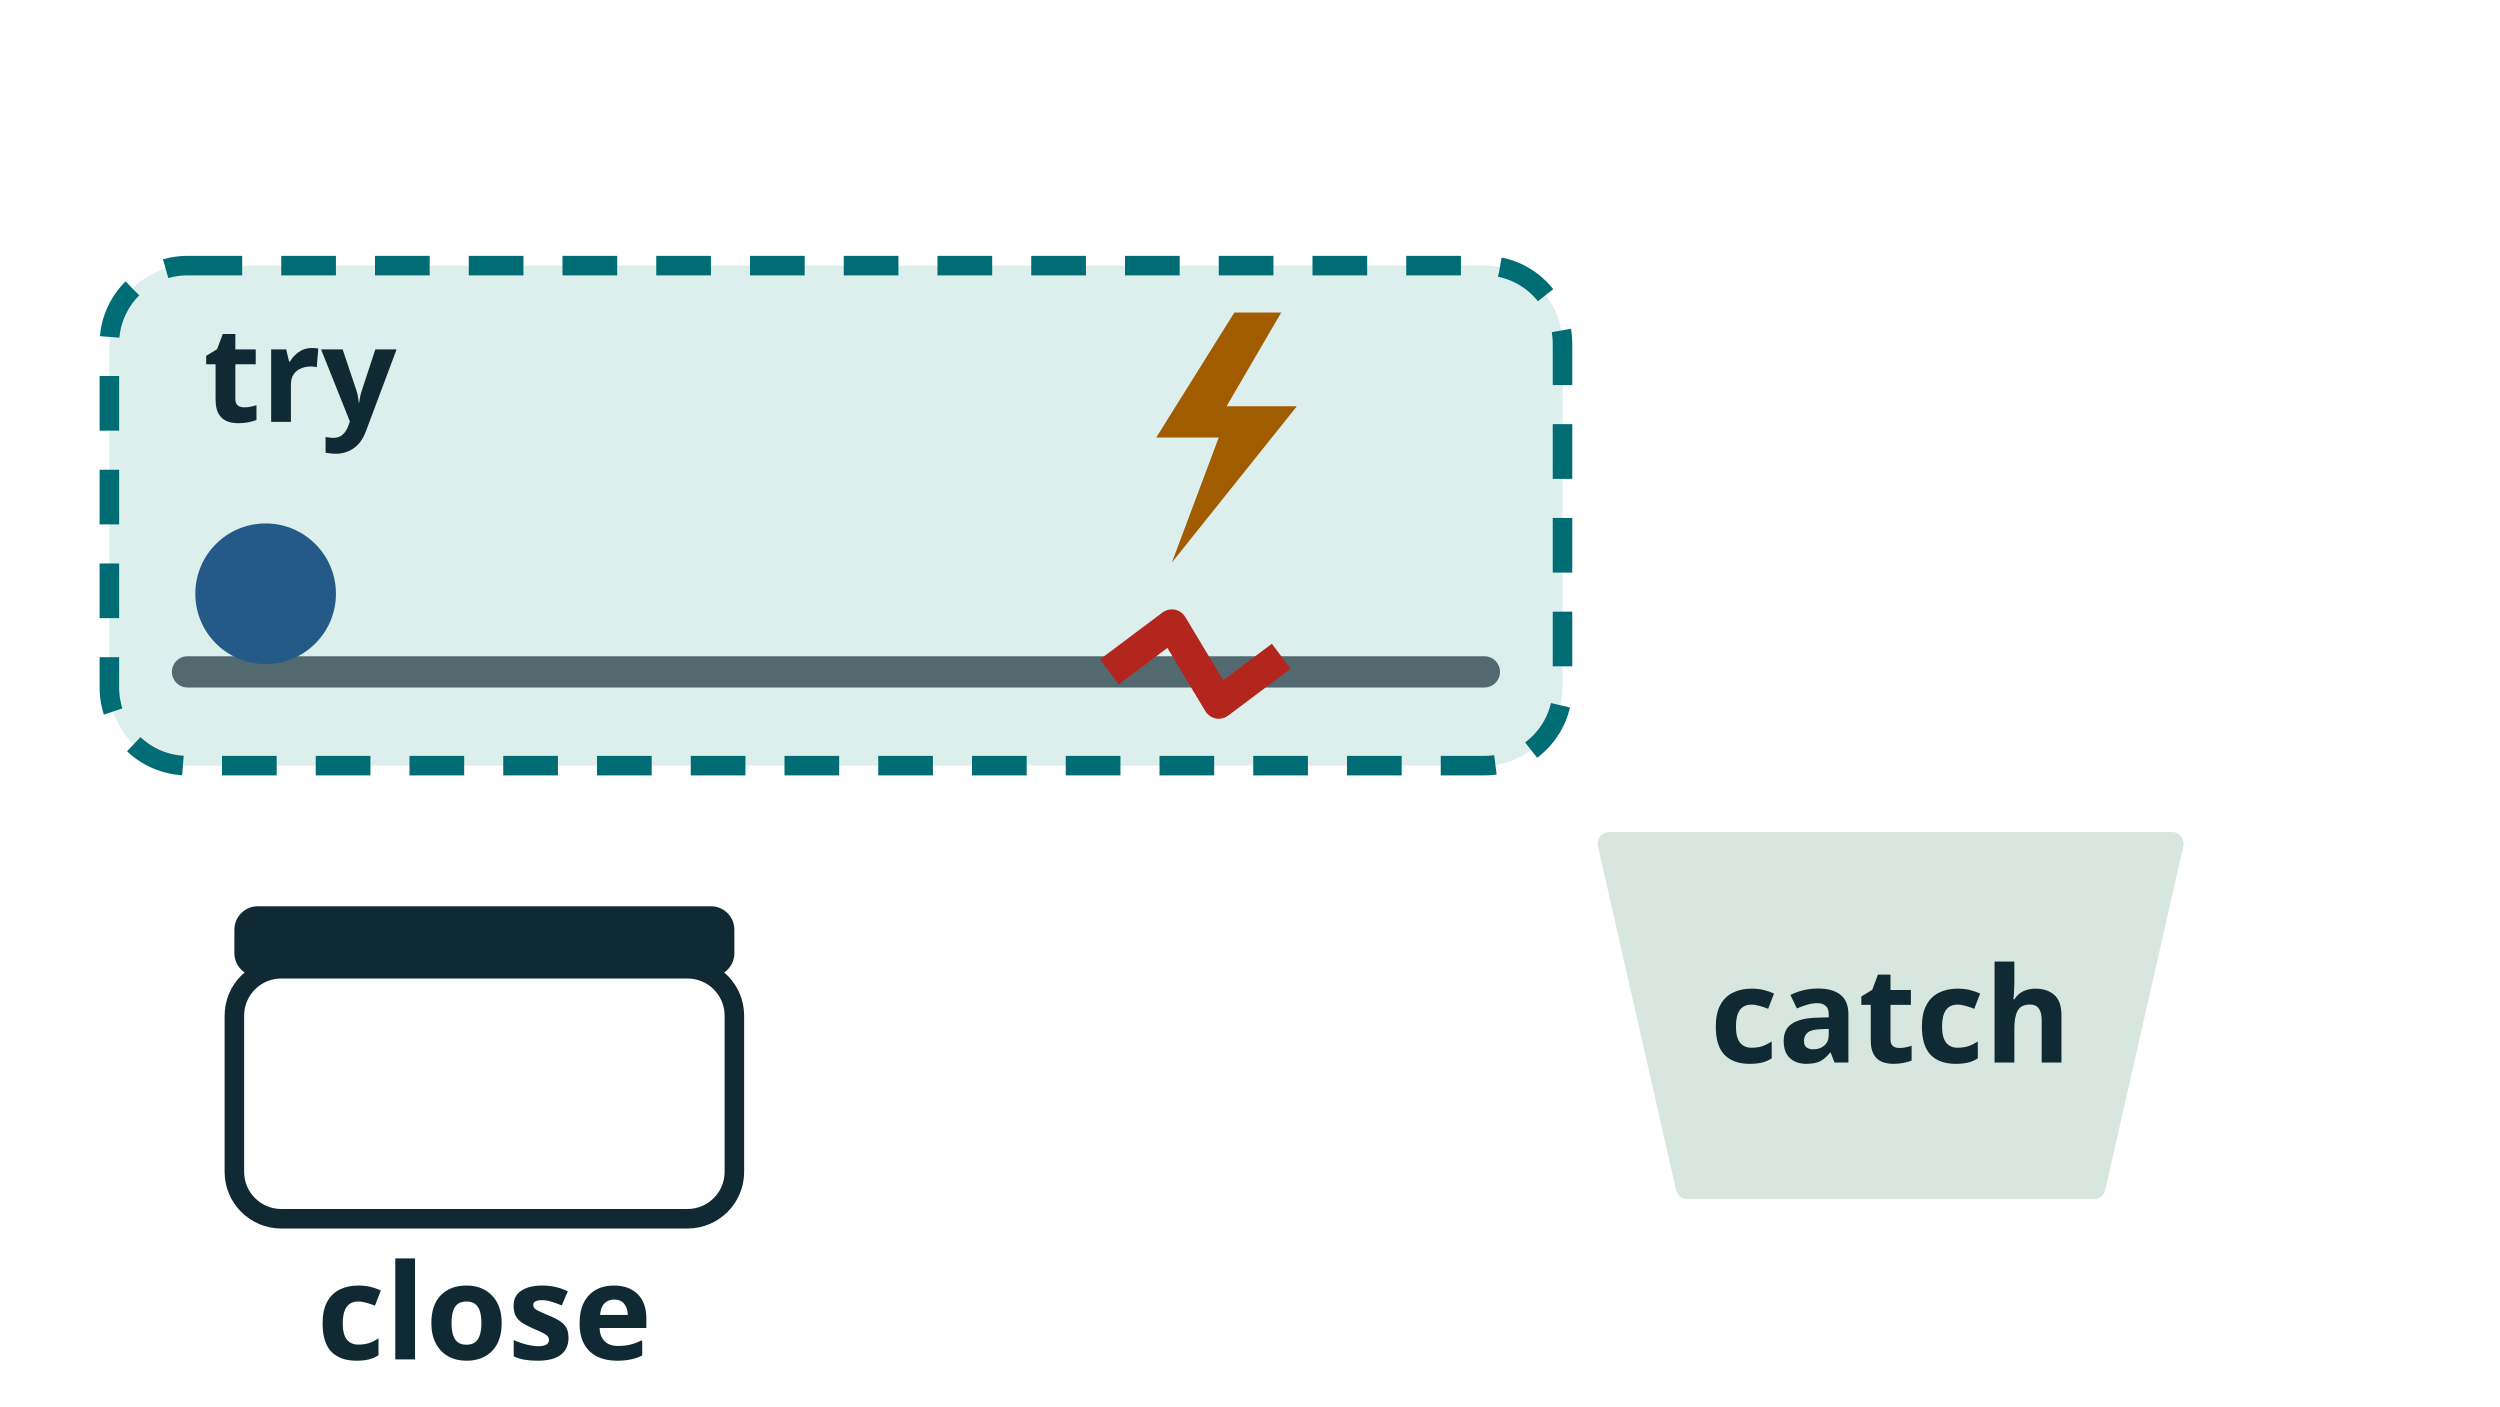
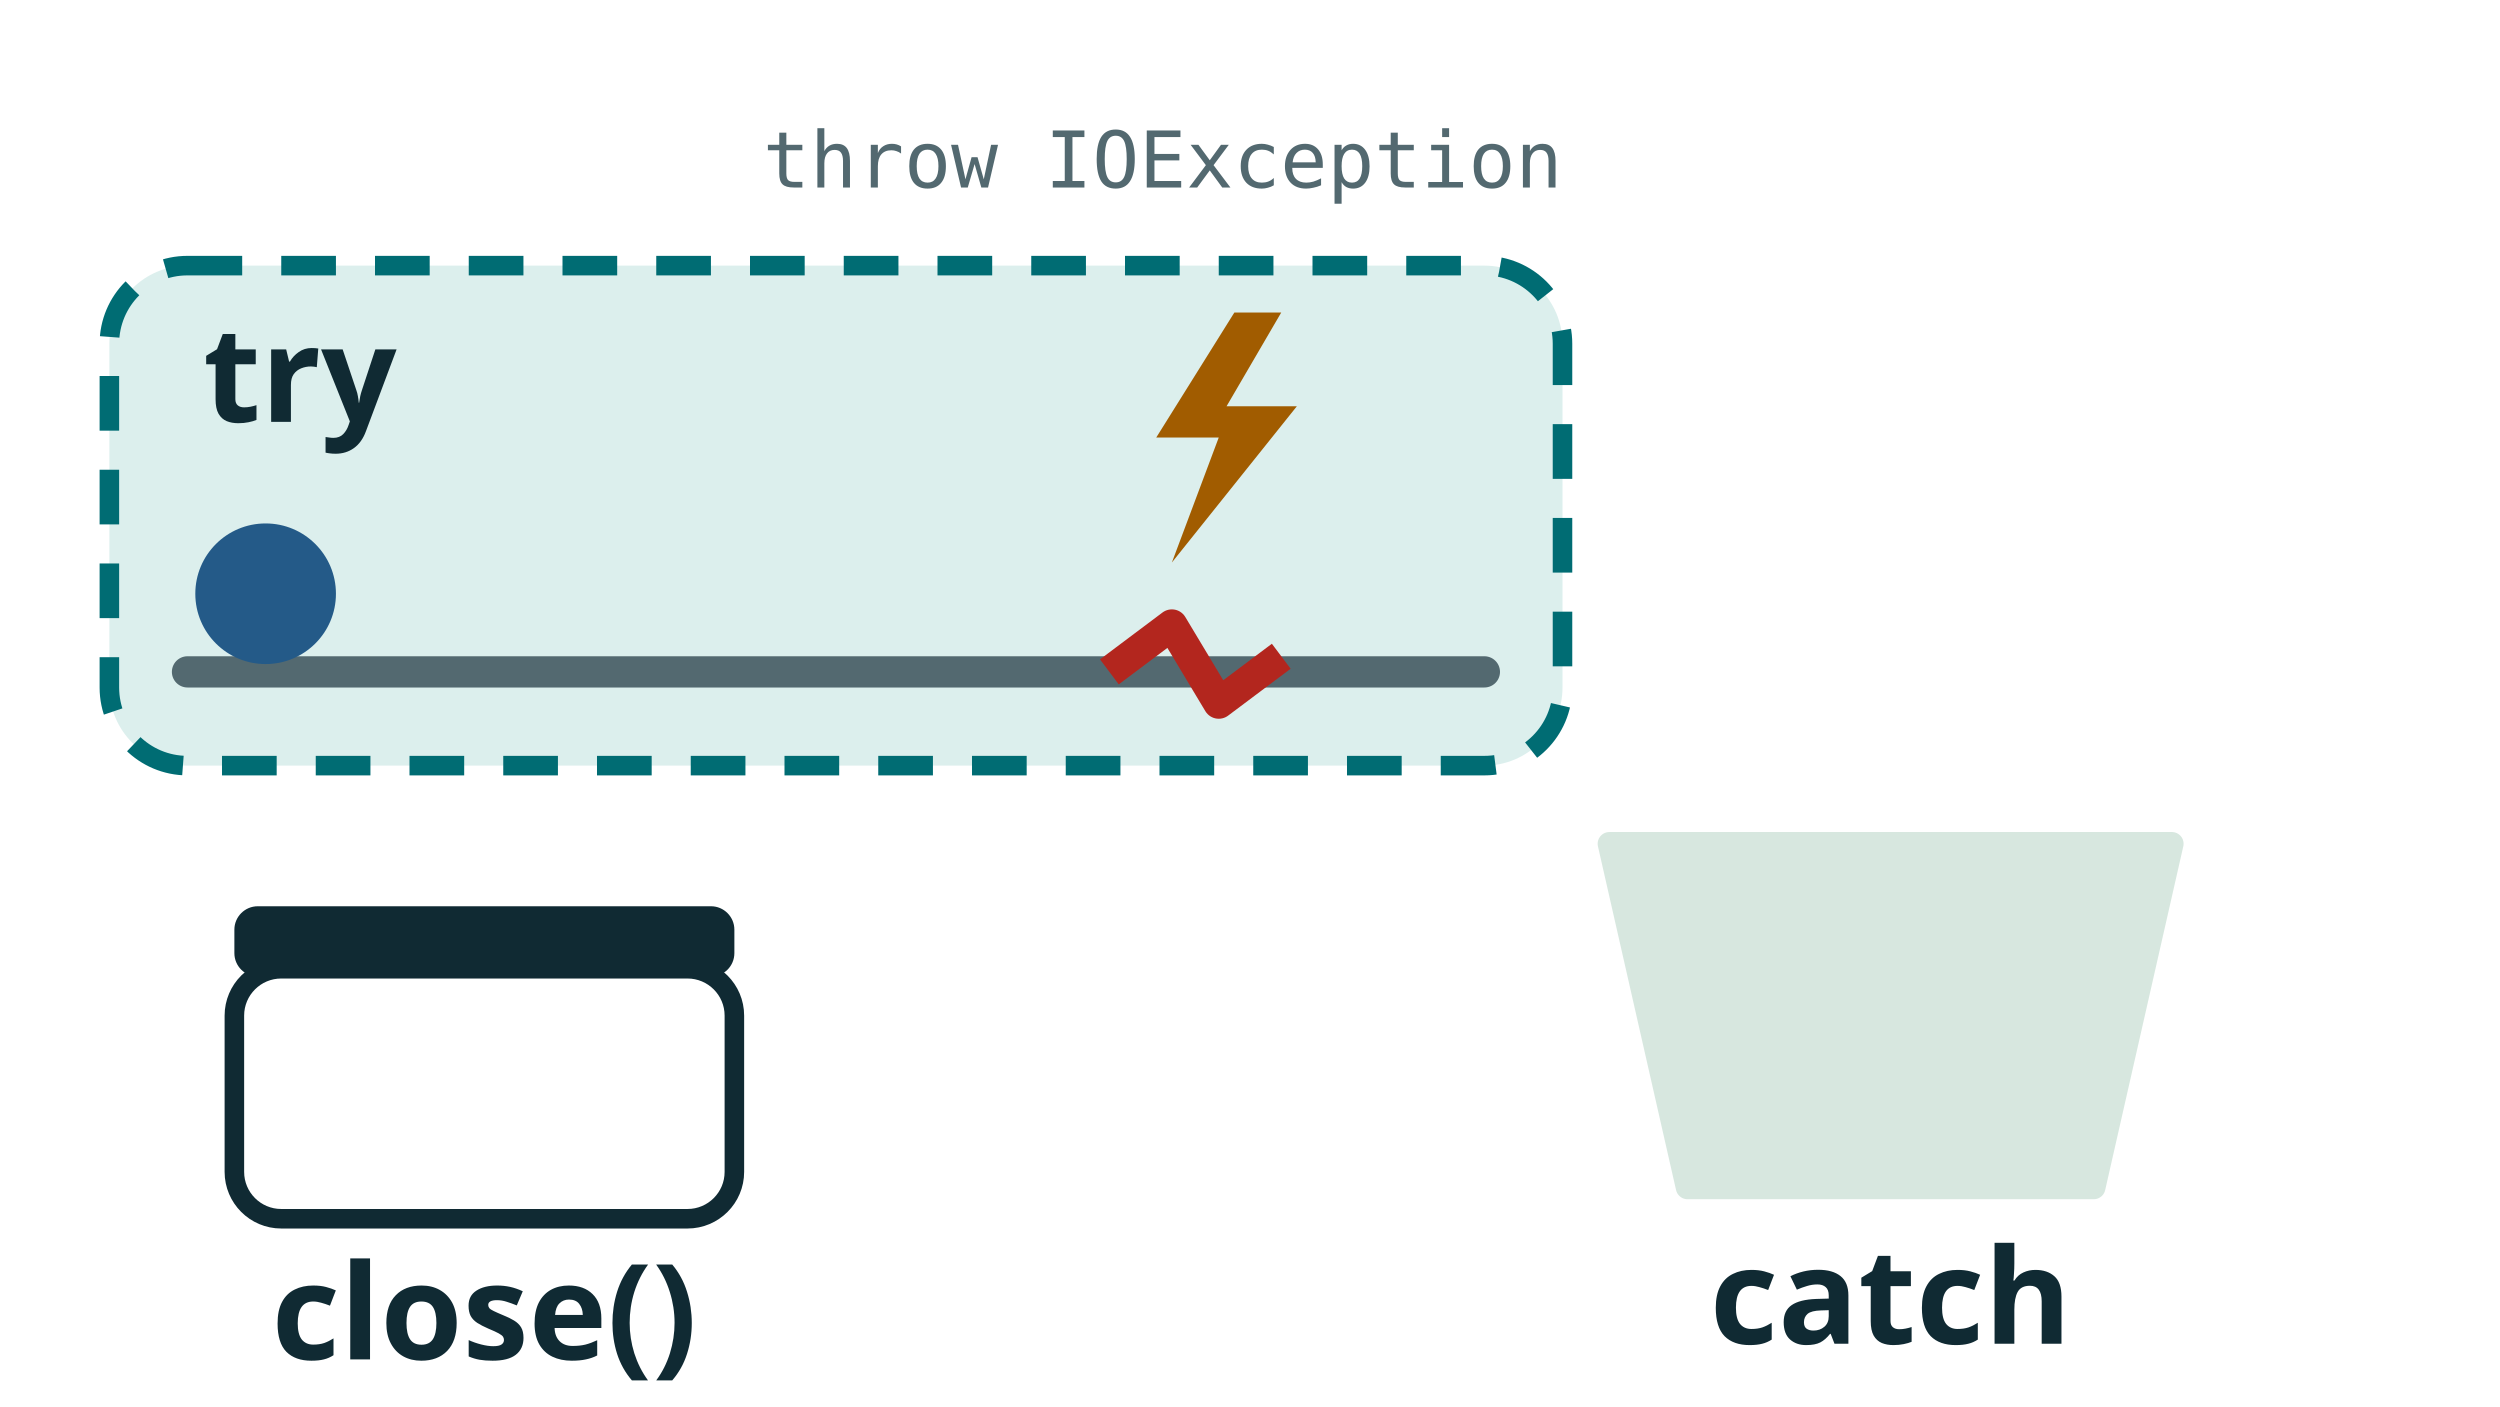
<svg xmlns="http://www.w3.org/2000/svg" viewBox="0 0 320 180" role="img" aria-label="A failure is thrown inside try and caught, and the resource is closed">
  <style>
.learn-core-java-error-handling-t{font:600 17px system-ui,sans-serif;fill:var(--scene-ink,#102a33)}
+ .learn-core-java-error-handling-c{font:500 10px ui-monospace,Menlo,monospace;fill:var(--scene-muted,#536970)}
.learn-core-java-error-handling-ball{animation:learn-core-java-error-handling-roll 6s linear infinite;animation-delay:-3s}
.learn-core-java-error-handling-bolt{transform-box:fill-box;transform-origin:center;animation:learn-core-java-error-handling-zap 6s ease-in-out infinite;animation-delay:-3s}
.learn-core-java-error-handling-lid{transform-box:fill-box;transform-origin:0 50%;animation:learn-core-java-error-handling-shut 6s ease-in-out infinite;animation-delay:-3s}
@keyframes learn-core-java-error-handling-roll{0%{transform:translate(0,0)}35%{transform:translate(108px,0)}55%{transform:translate(166px,50px)}75%,100%{transform:translate(208px,48px)}}
@keyframes learn-core-java-error-handling-zap{0%,30%{opacity:0;transform:scale(.5)}40%,60%{opacity:1;transform:scale(1.15)}75%,100%{opacity:0;transform:scale(1)}}
@keyframes learn-core-java-error-handling-shut{0%,60%{transform:rotate(-18deg)}80%,100%{transform:rotate(0)}}
</style>
  <rect width="320" height="180" fill="var(--scene-card,#fff)" />
  <rect x="14" y="34" width="186" height="64" rx="10" fill="var(--scene-accent-soft,#dcefed)" stroke="var(--scene-accent,#006c73)" stroke-width="2.5" stroke-dasharray="7 5" />
  <text class="learn-core-java-error-handling-t" x="26" y="54">try</text>
  <path d="M24 86H190" stroke="var(--scene-muted,#536970)" stroke-width="4" stroke-linecap="round" />
  <path d="M142 86l8-6 6 10 8-6" fill="none" stroke="var(--scene-bad,#b3261e)" stroke-width="4" stroke-linejoin="round" />
  <g class="learn-core-java-error-handling-ball">
    <circle cx="34" cy="76" r="9" fill="var(--scene-link,#245a88)" />
  </g>
  <path class="learn-core-java-error-handling-bolt" d="M158 40l-10 16h8l-6 16 16-20h-9l7-12z" fill="var(--scene-warn,#a15c00)" />
  <path d="M206 108h72l-10 44h-52z" fill="var(--scene-good,#1f7a4d)" opacity=".18" stroke="var(--scene-good,#1f7a4d)" stroke-width="3" stroke-linejoin="round" />
-   <text class="learn-core-java-error-handling-t" x="242" y="136" text-anchor="middle">catch</text>
+   <text class="learn-core-java-error-handling-c" x="200" y="24" text-anchor="end">throw IOException</text>
+   <text class="learn-core-java-error-handling-t" x="242" y="172" text-anchor="middle">catch</text>
  <rect x="30" y="124" width="64" height="32" rx="6" fill="var(--scene-card,#fff)" stroke="var(--scene-ink,#102a33)" stroke-width="2.5" />
  <rect class="learn-core-java-error-handling-lid" x="30" y="116" width="64" height="9" rx="3" fill="var(--scene-ink,#102a33)" />
-   <text class="learn-core-java-error-handling-t" x="62" y="174" text-anchor="middle">close</text>
+   <text class="learn-core-java-error-handling-t" x="62" y="174" text-anchor="middle">close()</text>
</svg>
